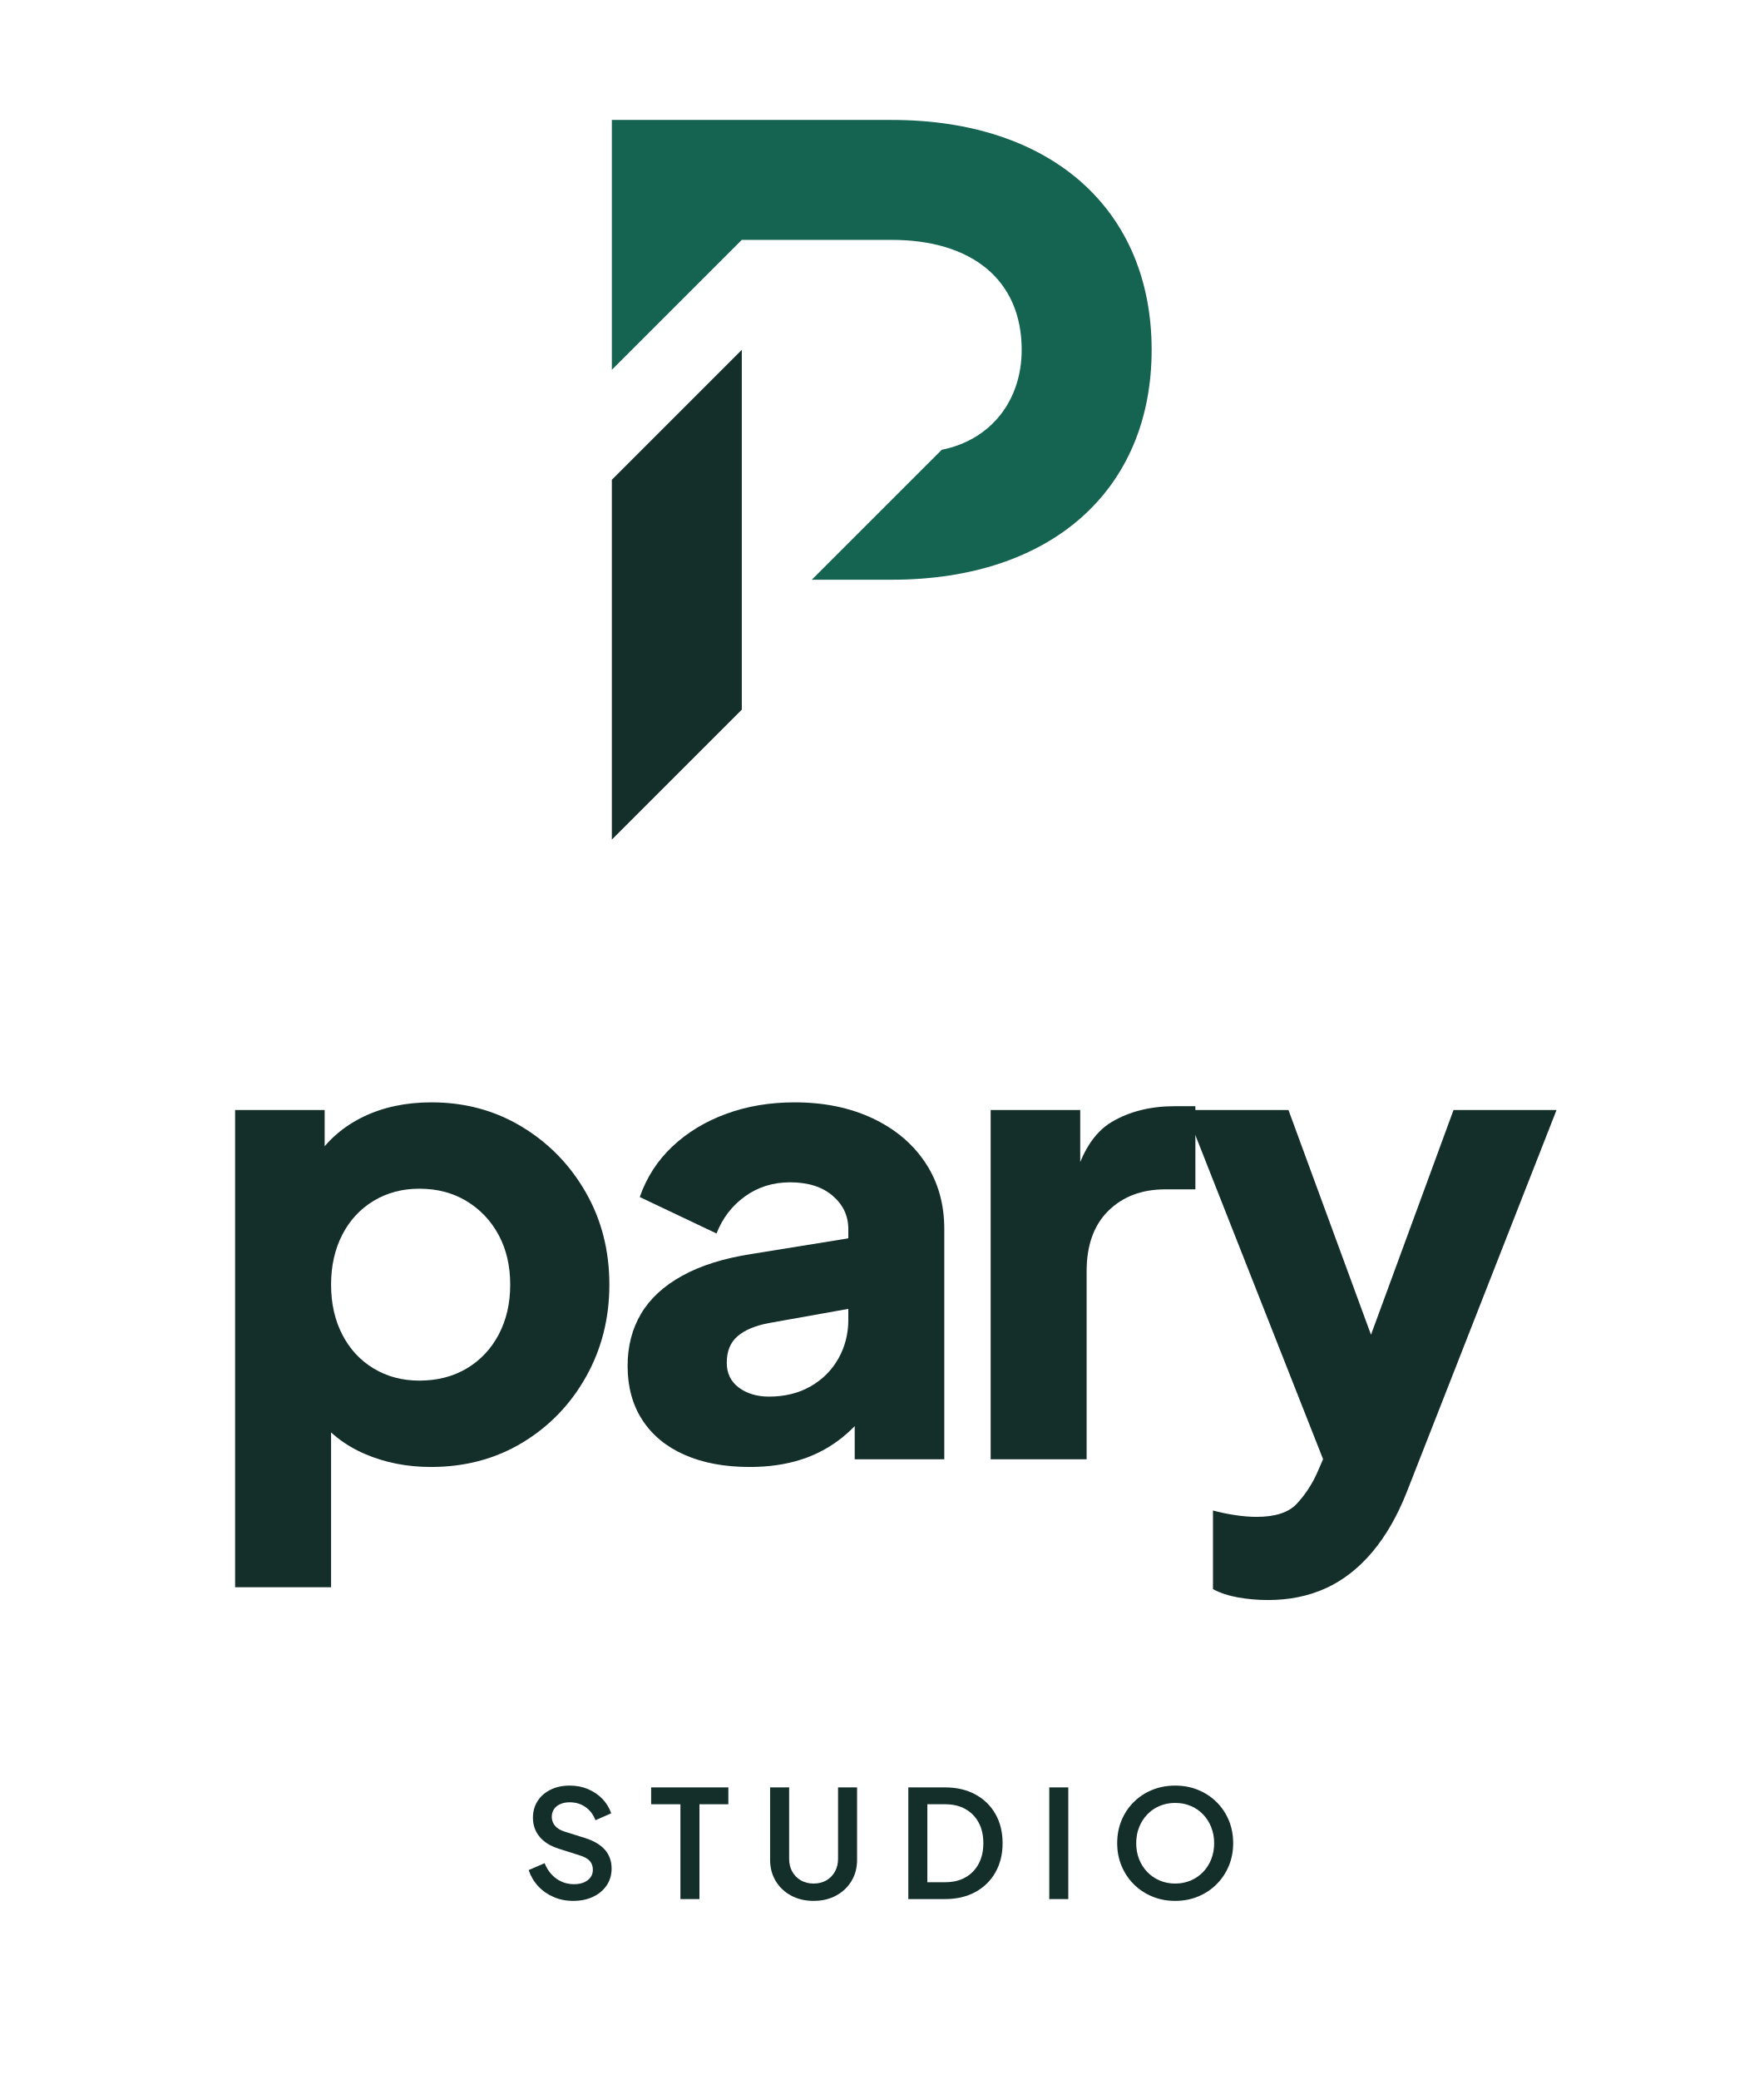
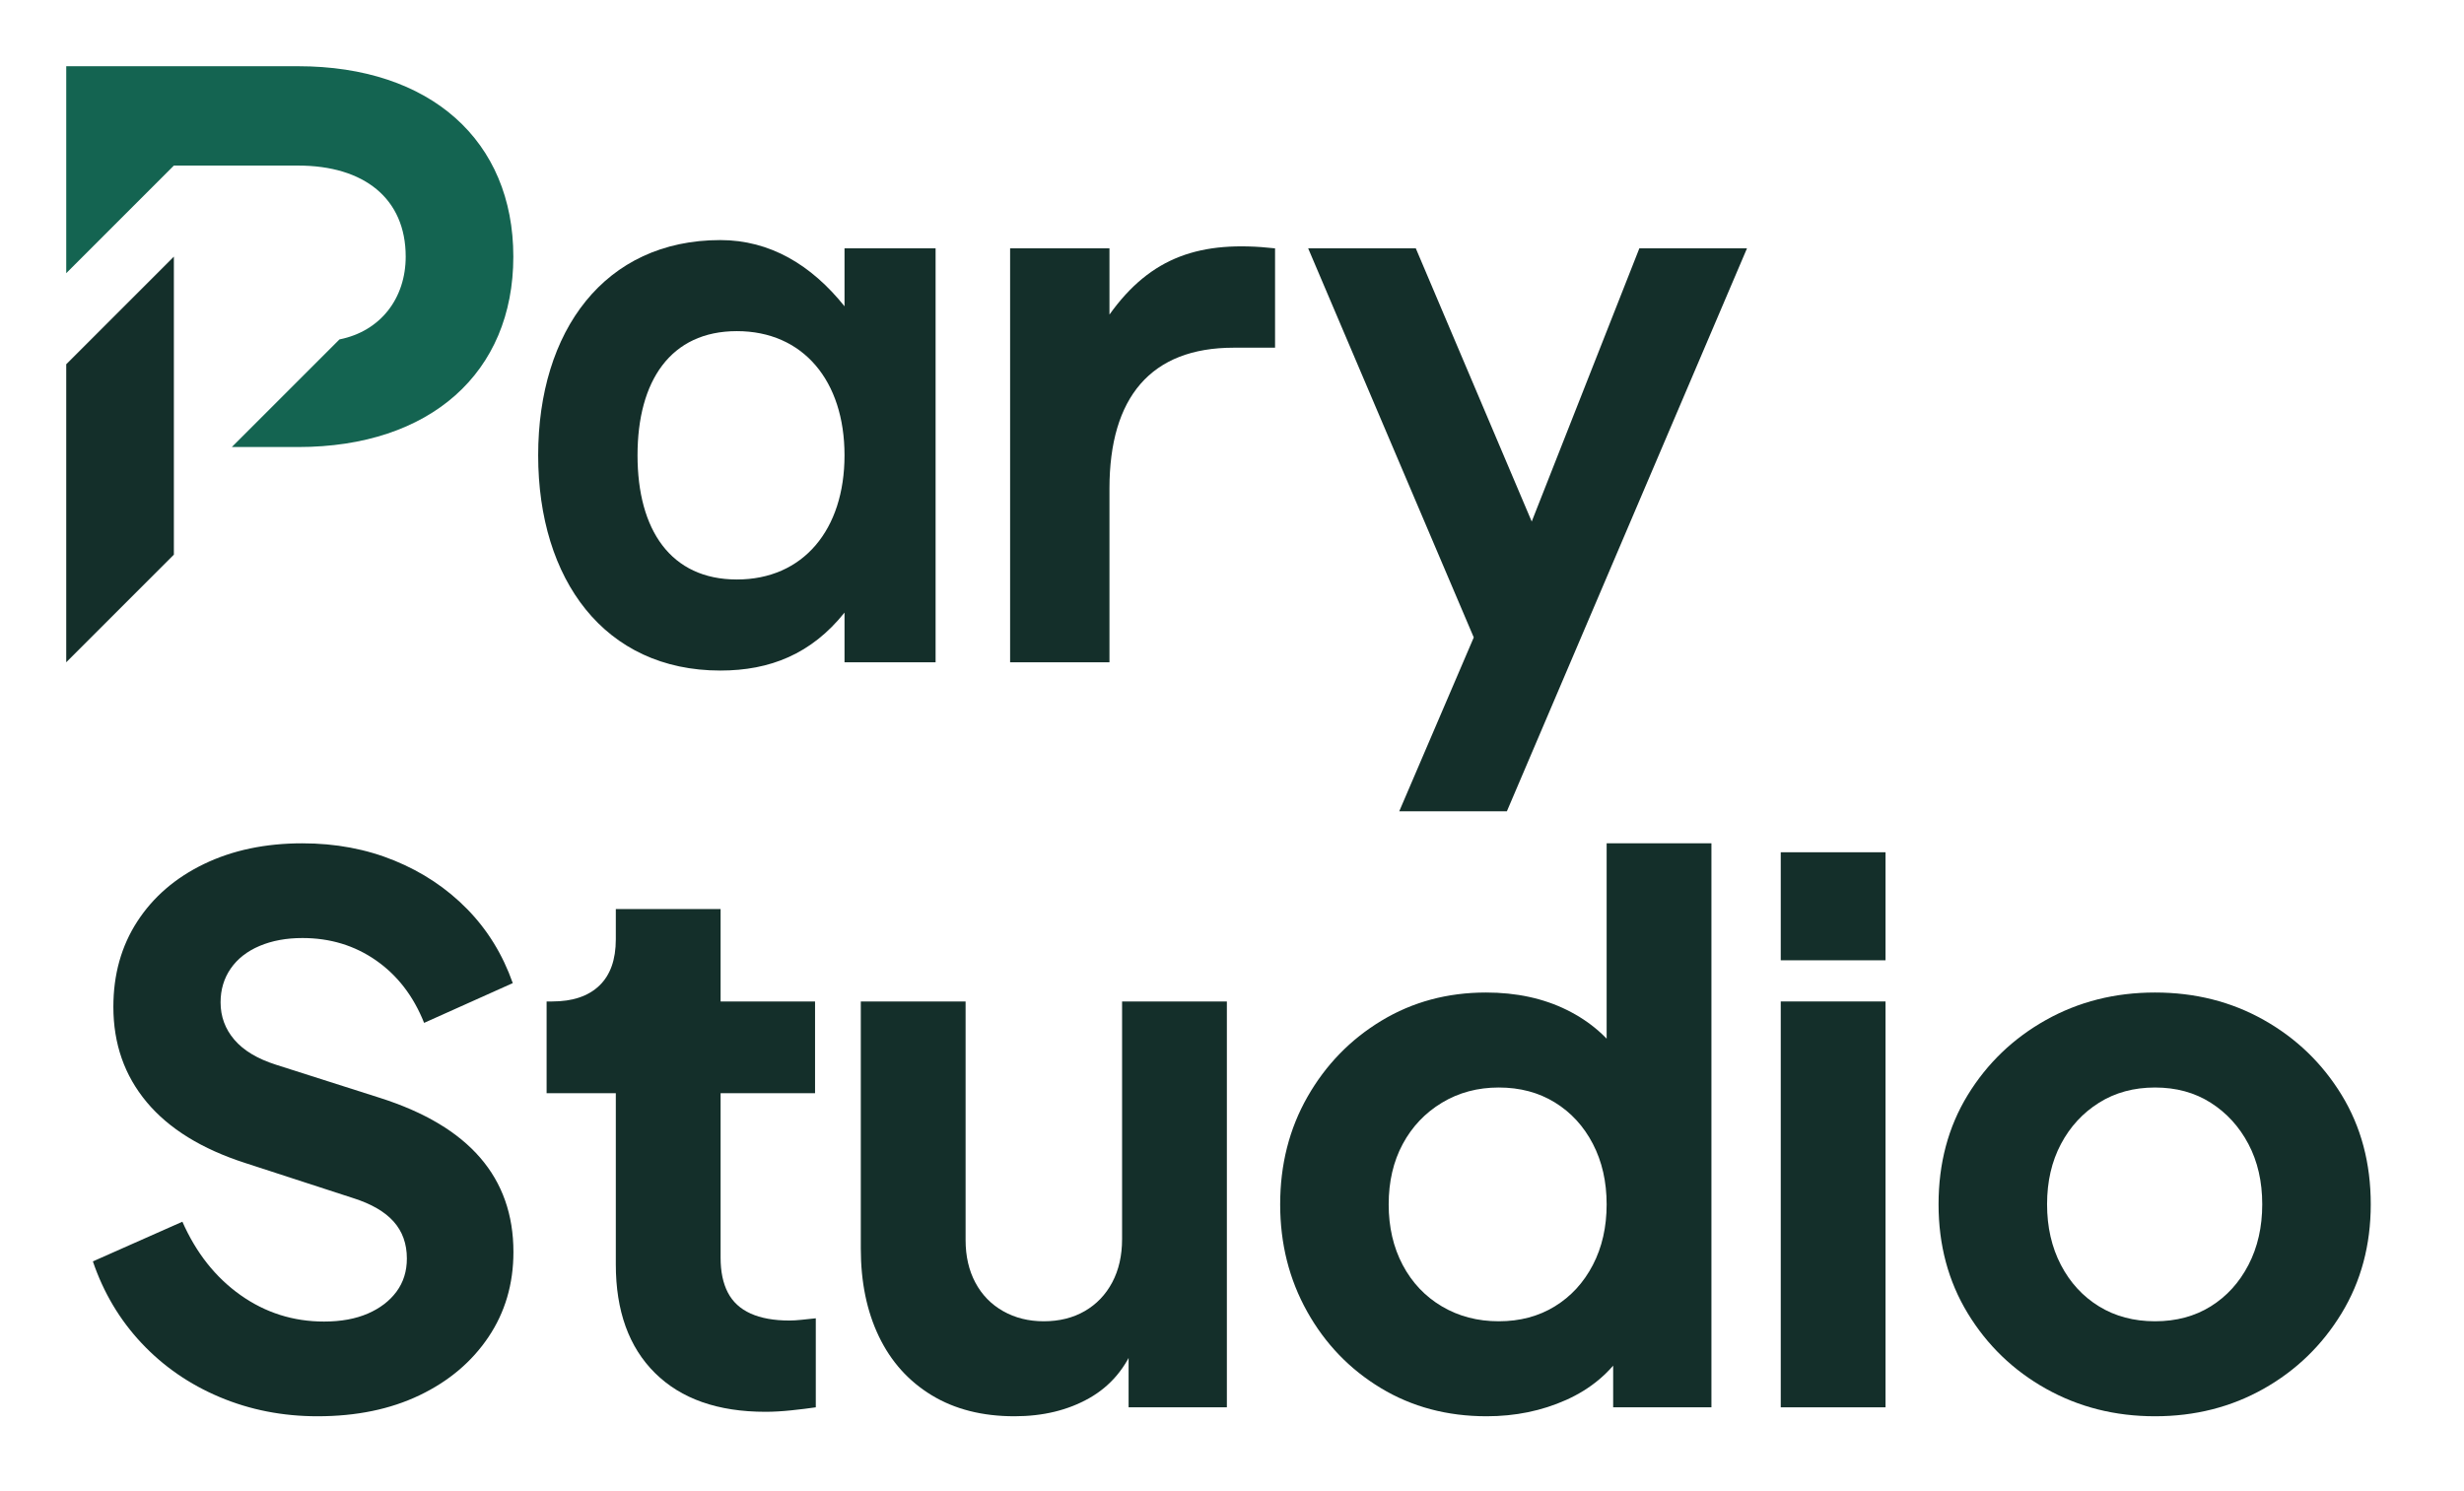
- <svg xmlns="http://www.w3.org/2000/svg" width="176.416" height="208" viewBox="0 0 176.416 208">
-   <g transform="translate(61.208 12)">
+ <svg xmlns="http://www.w3.org/2000/svg" width="297.600" height="180" viewBox="0 0 297.600 180">
+   <g transform="translate(8 8)">
    <g fill="#146451">
      <path d="M0 25V0h28c16 0 26 9 26 23S44 46 28 46H20l13-13c5-1 8-5 8-10 0-7-5-11-13-11H13L0 25Z" />
    </g>
    <g fill="#142f2a">
      <path d="m0 36 13-13v36L0 72V36Z" />
    </g>
-   </g>
-   <g fill="#142f2a" transform="translate(20 99)">
-     <path transform="translate(0.000 47) scale(0.064 -0.064)" d="M55 -200V546H195V442L182 472Q209 513 255.5 535.5Q302 558 362 558Q440 558 503.0 520.0Q566 482 603.0 417.5Q640 353 640 273Q640 194 603.5 129.0Q567 64 504.0 26.0Q441 -12 361 -12Q305 -12 257.5 8.5Q210 29 181 69L205 100V-200ZM343 123Q385 123 417.0 142.0Q449 161 467.0 195.0Q485 229 485 273Q485 317 467.0 350.5Q449 384 417.0 403.5Q385 423 343 423Q303 423 271.5 404.0Q240 385 222.5 351.0Q205 317 205 273Q205 229 222.5 195.0Q240 161 271.5 142.0Q303 123 343 123Z" />
-     <path transform="translate(40.672 47) scale(0.064 -0.064)" d="M224 -12Q165 -12 122.0 7.0Q79 26 56.0 61.5Q33 97 33 146Q33 192 54.0 227.5Q75 263 118.5 287.0Q162 311 227 321L394 348V238L254 213Q222 207 205.0 192.5Q188 178 188 151Q188 126 207.0 112.0Q226 98 254 98Q291 98 319.0 114.0Q347 130 362.5 157.5Q378 185 378 218V360Q378 391 353.5 412.0Q329 433 287 433Q247 433 216.5 411.0Q186 389 172 353L52 410Q68 456 103.0 489.0Q138 522 187.0 540.0Q236 558 294 558Q363 558 416.0 533.0Q469 508 498.5 463.5Q528 419 528 360V0H388V88L422 94Q398 58 369.0 34.5Q340 11 304.0 -0.5Q268 -12 224 -12Z" />
-     <path transform="translate(75.584 47) scale(0.064 -0.064)" d="M55 0V546H195V415L185 434Q203 503 244.5 527.5Q286 552 343 552H375V422H328Q273 422 239.0 388.5Q205 355 205 294V0Z" />
-     <path transform="translate(97.888 47) scale(0.064 -0.064)" d="M140 -220Q116 -220 93.5 -216.0Q71 -212 54 -203V-80Q68 -84 87.0 -87.0Q106 -90 122 -90Q166 -90 185.0 -69.5Q204 -49 216 -23L253 62L251 -63L11 546H172L331 113H271L430 546H591L357 -51Q335 -107 303.0 -145.0Q271 -183 230.5 -201.5Q190 -220 140 -220Z" />
-   </g>
-   <g fill="#142f2a" transform="translate(52.268 190)">
-     <path transform="translate(0.000 0) scale(0.015 -0.015)" d="M337.75 -12Q267.375 -12 207.188 14.062Q147 40.125 104.188 86.562Q61.375 133 41.25 193.625L147.625 239.375Q174.875 172.75 226.438 136.062Q278 99.375 344 99.375Q382 99.375 410.062 111.438Q438.125 123.5 453.75 144.938Q469.375 166.375 469.375 195.25Q469.375 232.125 448.125 254.938Q426.875 277.75 384.625 290.625L243.125 335.625Q157.875 362.375 113.812 416.062Q69.75 469.75 69.75 542.5Q69.75 605.875 100.938 654.188Q132.125 702.5 187.625 729.75Q243.125 757 314.625 757Q381.625 757 437.312 733.438Q493 709.875 532.812 668.625Q572.625 627.375 591.75 572.125L486.75 526Q464.625 583.25 419.438 614.438Q374.25 645.625 315 645.625Q279.5 645.625 252.312 633.75Q225.125 621.875 210.25 599.812Q195.375 577.75 195.375 548.5Q195.375 515 216.875 489.125Q238.375 463.25 282.125 449.625L415.75 407.75Q505 379.875 549.688 329.0Q594.375 278.125 594.375 203.5Q594.375 140.375 561.688 91.75Q529 43.125 471.375 15.562Q413.75 -12 337.75 -12Z" />
-     <path transform="translate(12.705 0) scale(0.015 -0.015)" d="M206.375 0V632.5H11V745H526V632.5H333.25V0Z" />
-     <path transform="translate(23.760 0) scale(0.015 -0.015)" d="M357.5 -12Q272.875 -12 207.25 23.5Q141.625 59 104.562 120.875Q67.5 182.75 67.5 261.75V745H194.375V268Q194.375 220.25 215.375 182.875Q236.375 145.5 273.188 124.562Q310 103.625 357.5 103.625Q405.625 103.625 442.125 124.562Q478.625 145.5 499.625 182.875Q520.625 220.25 520.625 268V745H647.5V261.75Q647.5 182.75 610.438 120.875Q573.375 59 507.938 23.5Q442.5 -12 357.5 -12Z" />
-     <path transform="translate(37.485 0) scale(0.015 -0.015)" d="M74.25 0V745H318Q435.055 745 521.527 697.938Q608 650.875 655.5 567.062Q703 483.25 703 372.703Q703 263.125 655.5 178.812Q608 94.5 521.527 47.25Q435.055 0 318 0ZM201.125 112.5H320.5Q398.133 112.5 455.004 144.625Q511.875 176.75 543.25 235.269Q574.625 293.788 574.625 373.269Q574.625 452.75 543.085 510.776Q511.545 568.802 454.772 600.651Q398 632.5 320.5 632.5H201.125Z" />
-     <path transform="translate(51.585 0) scale(0.015 -0.015)" d="M74.25 0V745H201.125V0Z" />
-     <path transform="translate(58.710 0) scale(0.015 -0.015)" d="M439 -12Q357.25 -12 286.938 16.812Q216.625 45.625 164.062 97.75Q111.5 149.875 81.875 220.062Q52.25 290.25 52.25 373Q52.25 455.75 81.562 525.938Q110.875 596.125 163.438 647.938Q216 699.75 286.312 728.375Q356.625 757 439 757Q521.375 757 591.688 728.188Q662 699.375 714.562 647.562Q767.125 595.75 796.438 525.75Q825.75 455.75 825.75 373Q825.75 290.25 796.125 220.062Q766.5 149.875 713.938 97.75Q661.375 45.625 591.062 16.812Q520.75 -12 439 -12ZM439 103.625Q495.25 103.625 542.5 123.875Q589.75 144.125 625.0 180.562Q660.25 217 679.562 266.125Q698.875 315.25 698.875 373Q698.875 430.375 679.562 479.188Q660.25 528 625.0 564.75Q589.75 601.5 542.5 621.438Q495.25 641.375 439 641.375Q382.75 641.375 335.5 621.438Q288.25 601.5 253.0 564.75Q217.75 528 198.438 479.188Q179.125 430.375 179.125 373Q179.125 315.25 198.438 266.125Q217.75 217 253.0 180.562Q288.25 144.125 335.688 123.875Q383.125 103.625 439 103.625Z" />
+     <g fill="#142f2a">
+       <path fill-rule="evenodd" d="M94 22H105V72H94V66C90 71 85 73 79 73C65 73 57 62 57 47S65 21 79 21C85 21 90 24 94 29V22ZM81 32C73 32 69 38 69 47S73 62 81 62C89 62 94 56 94 47S89 32 81 32Z" />
+       <path d="M114 72V22H126V30C131 23 137 21 146 22V34H141C131 34 126 40 126 51V72Z" />
+       <path d="M150 22H163L177 55L190 22H203L174 90H161L170 69Z" />
+     </g>
+     <g fill="#142f2a">
+       <path transform="translate(0.000 162) scale(0.09 -0.09)" d="M337.25 -12Q267.125 -12 206.062 13.688Q145 39.375 101.062 86.188Q57.125 133 35.75 195.875L155.875 249.125Q183.625 186.25 233.812 150.688Q284 115.125 346 115.125Q380 115.125 404.688 125.812Q429.375 136.5 443.25 155.312Q457.125 174.125 457.125 199.75Q457.125 229.375 439.375 249.312Q421.625 269.25 384.875 280.875L240.375 327.875Q152.625 356.125 107.938 409.688Q63.25 463.25 63.25 537.5Q63.25 602.625 95.312 652.062Q127.375 701.5 184.875 729.25Q242.375 757 316.875 757Q383.875 757 440.438 733.812Q497 710.625 537.938 668.875Q578.875 627.125 599.25 569.375L480.25 516Q458.875 569.75 415.812 599.812Q372.75 629.875 317 629.875Q284.5 629.875 259.438 619.25Q234.375 608.625 220.75 588.938Q207.125 569.25 207.125 543.5Q207.125 515 225.625 493.375Q244.125 471.75 281.375 459.875L421.25 415.25Q511 386.625 555.562 335.0Q600.125 283.375 600.125 208.5Q600.125 144.125 566.562 94.25Q533 44.375 474.125 16.188Q415.25 -12 337.25 -12Z" />
+       <path transform="translate(56.230 162) scale(0.09 -0.09)" d="M313.5 -6Q217.875 -6 165.312 46.062Q112.75 98.125 112.75 191.875V421.625H19.875V544.75H27.375Q68.375 544.75 90.562 565.938Q112.75 587.125 112.75 628.125V668.75H253.375V544.75H380.125V421.625H253.375V200.625Q253.375 172.75 263.125 154.0Q272.875 135.25 293.688 125.875Q314.5 116.5 345.75 116.5Q352.875 116.5 362.125 117.5Q371.375 118.5 381.125 119.5V0Q366.5 -2.125 348.0 -4.062Q329.5 -6 313.5 -6Z" />
+       <path transform="translate(91.760 162) scale(0.09 -0.09)" d="M253 -12Q188.25 -12 141.812 16.25Q95.375 44.5 71.062 95.062Q46.75 145.625 46.75 212.875V544.75H187.375V224.5Q187.375 192 200.5 167.375Q213.625 142.75 237.688 129.125Q261.75 115.5 292.25 115.5Q323.625 115.5 347.312 129.188Q371 142.875 384.188 167.75Q397.375 192.625 397.375 225.75V544.75H538V0H406.125V107.5L415.25 86Q396.25 36.625 353.312 12.312Q310.375 -12 253 -12Z" />
+       <path transform="translate(143.400 162) scale(0.09 -0.09)" d="M312.875 -12Q233.5 -12 170.875 25.812Q108.25 63.625 72.0 128.438Q35.75 193.25 35.75 272.375Q35.75 352.5 72.438 416.812Q109.125 481.125 171.688 518.938Q234.25 556.75 312 556.75Q373.125 556.75 420.562 533.312Q468 509.875 495.5 467.625L473.875 438.75V757H614.5V0H482.625V102.5L496.375 74Q468.375 31.75 419.438 9.875Q370.5 -12 312.875 -12ZM329.125 115.5Q371.75 115.5 404.312 135.5Q436.875 155.5 455.375 191.062Q473.875 226.625 473.875 272.375Q473.875 318.125 455.375 353.688Q436.875 389.25 404.312 409.25Q371.75 429.25 329.125 429.25Q286.625 429.25 252.812 408.812Q219 388.375 200.188 353.312Q181.375 318.25 181.375 272.375Q181.375 226.625 200.188 191.062Q219 155.5 252.75 135.5Q286.5 115.5 329.125 115.5Z" />
+       <path transform="translate(201.880 162) scale(0.09 -0.09)" d="M57.75 0V544.75H198.375V0ZM57.75 600V745H198.375V600Z" />
+       <path transform="translate(222.920 162) scale(0.09 -0.09)" d="M326.25 -12Q245.875 -12 179.938 24.938Q114 61.875 74.875 126.25Q35.75 190.625 35.75 272.5Q35.75 355.125 74.812 419.0Q113.875 482.875 179.75 519.812Q245.625 556.75 326.25 556.75Q406.875 556.75 472.312 519.875Q537.75 483 576.75 419.125Q615.75 355.25 615.75 272.5Q615.75 190.5 576.562 126.125Q537.375 61.75 471.938 24.875Q406.5 -12 326.25 -12ZM326.25 115.5Q368.875 115.5 401.0 135.5Q433.125 155.5 451.625 191.125Q470.125 226.75 470.125 272.5Q470.125 318.25 451.625 353.312Q433.125 388.375 401.0 408.812Q368.875 429.25 326.25 429.25Q283.625 429.25 251.062 408.812Q218.5 388.375 199.938 353.312Q181.375 318.25 181.375 272.5Q181.375 226.75 199.938 191.125Q218.5 155.5 251.062 135.5Q283.625 115.5 326.25 115.5Z" />
+     </g>
  </g>
</svg>
